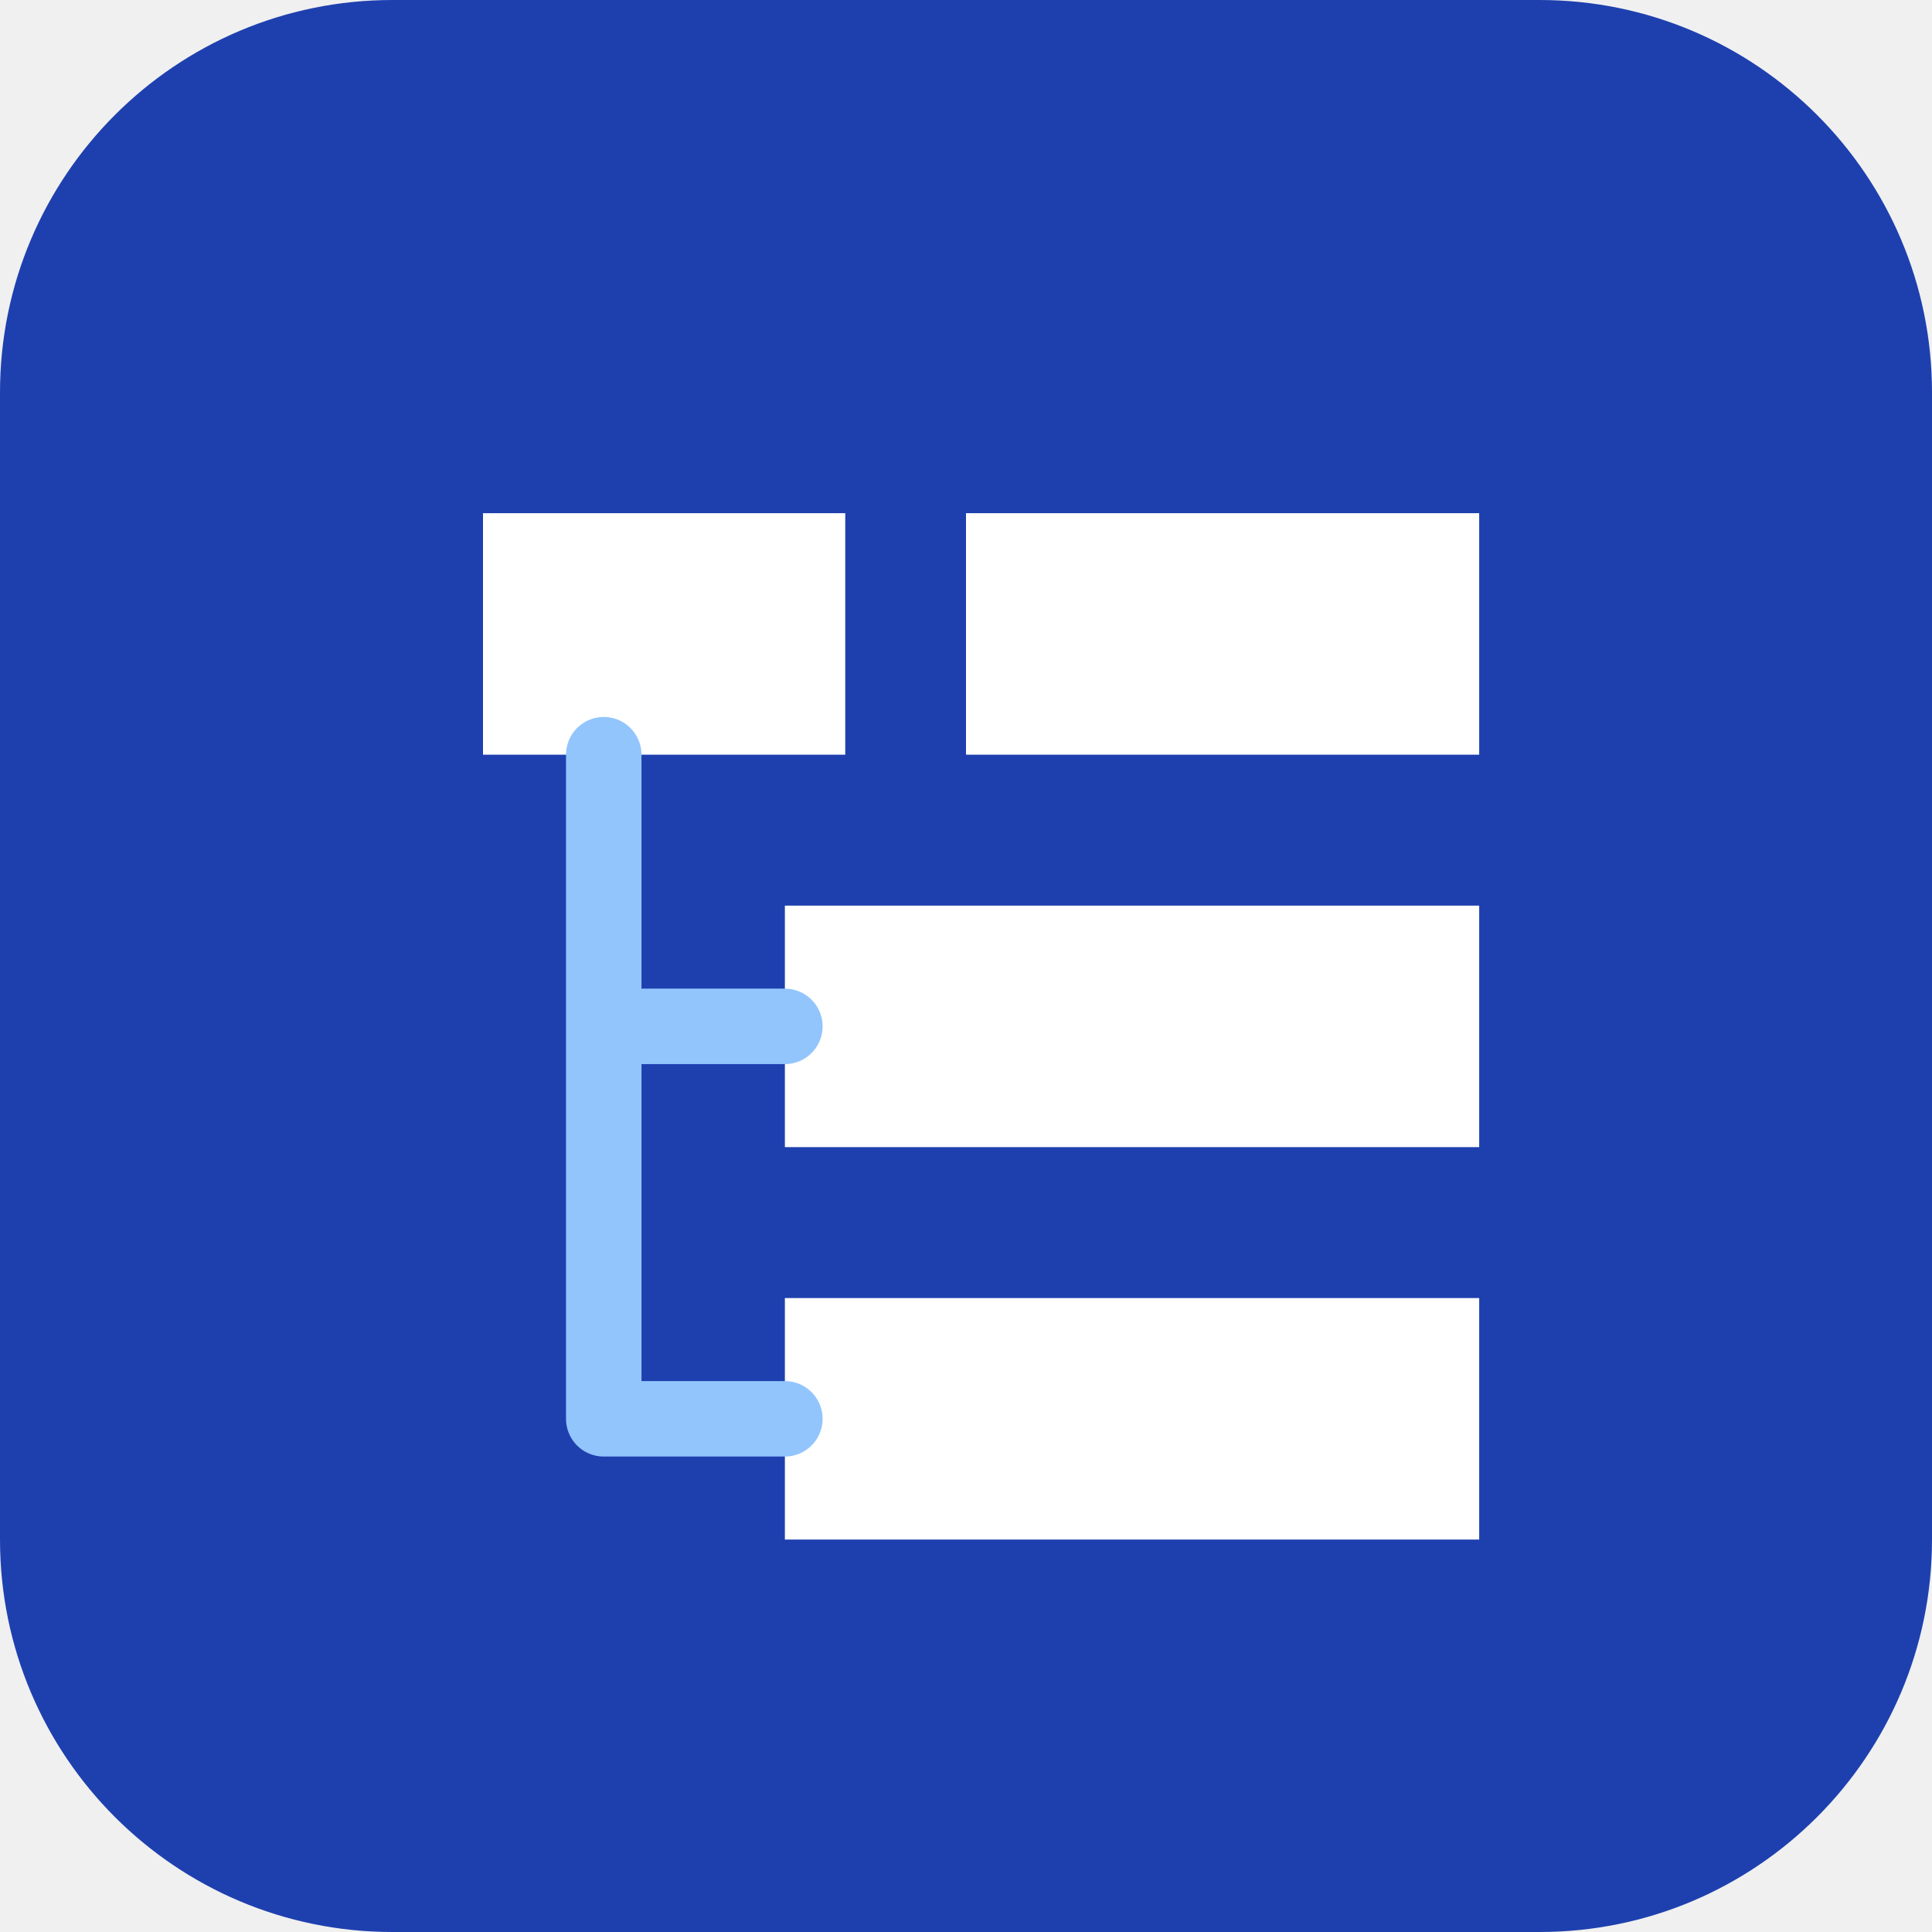
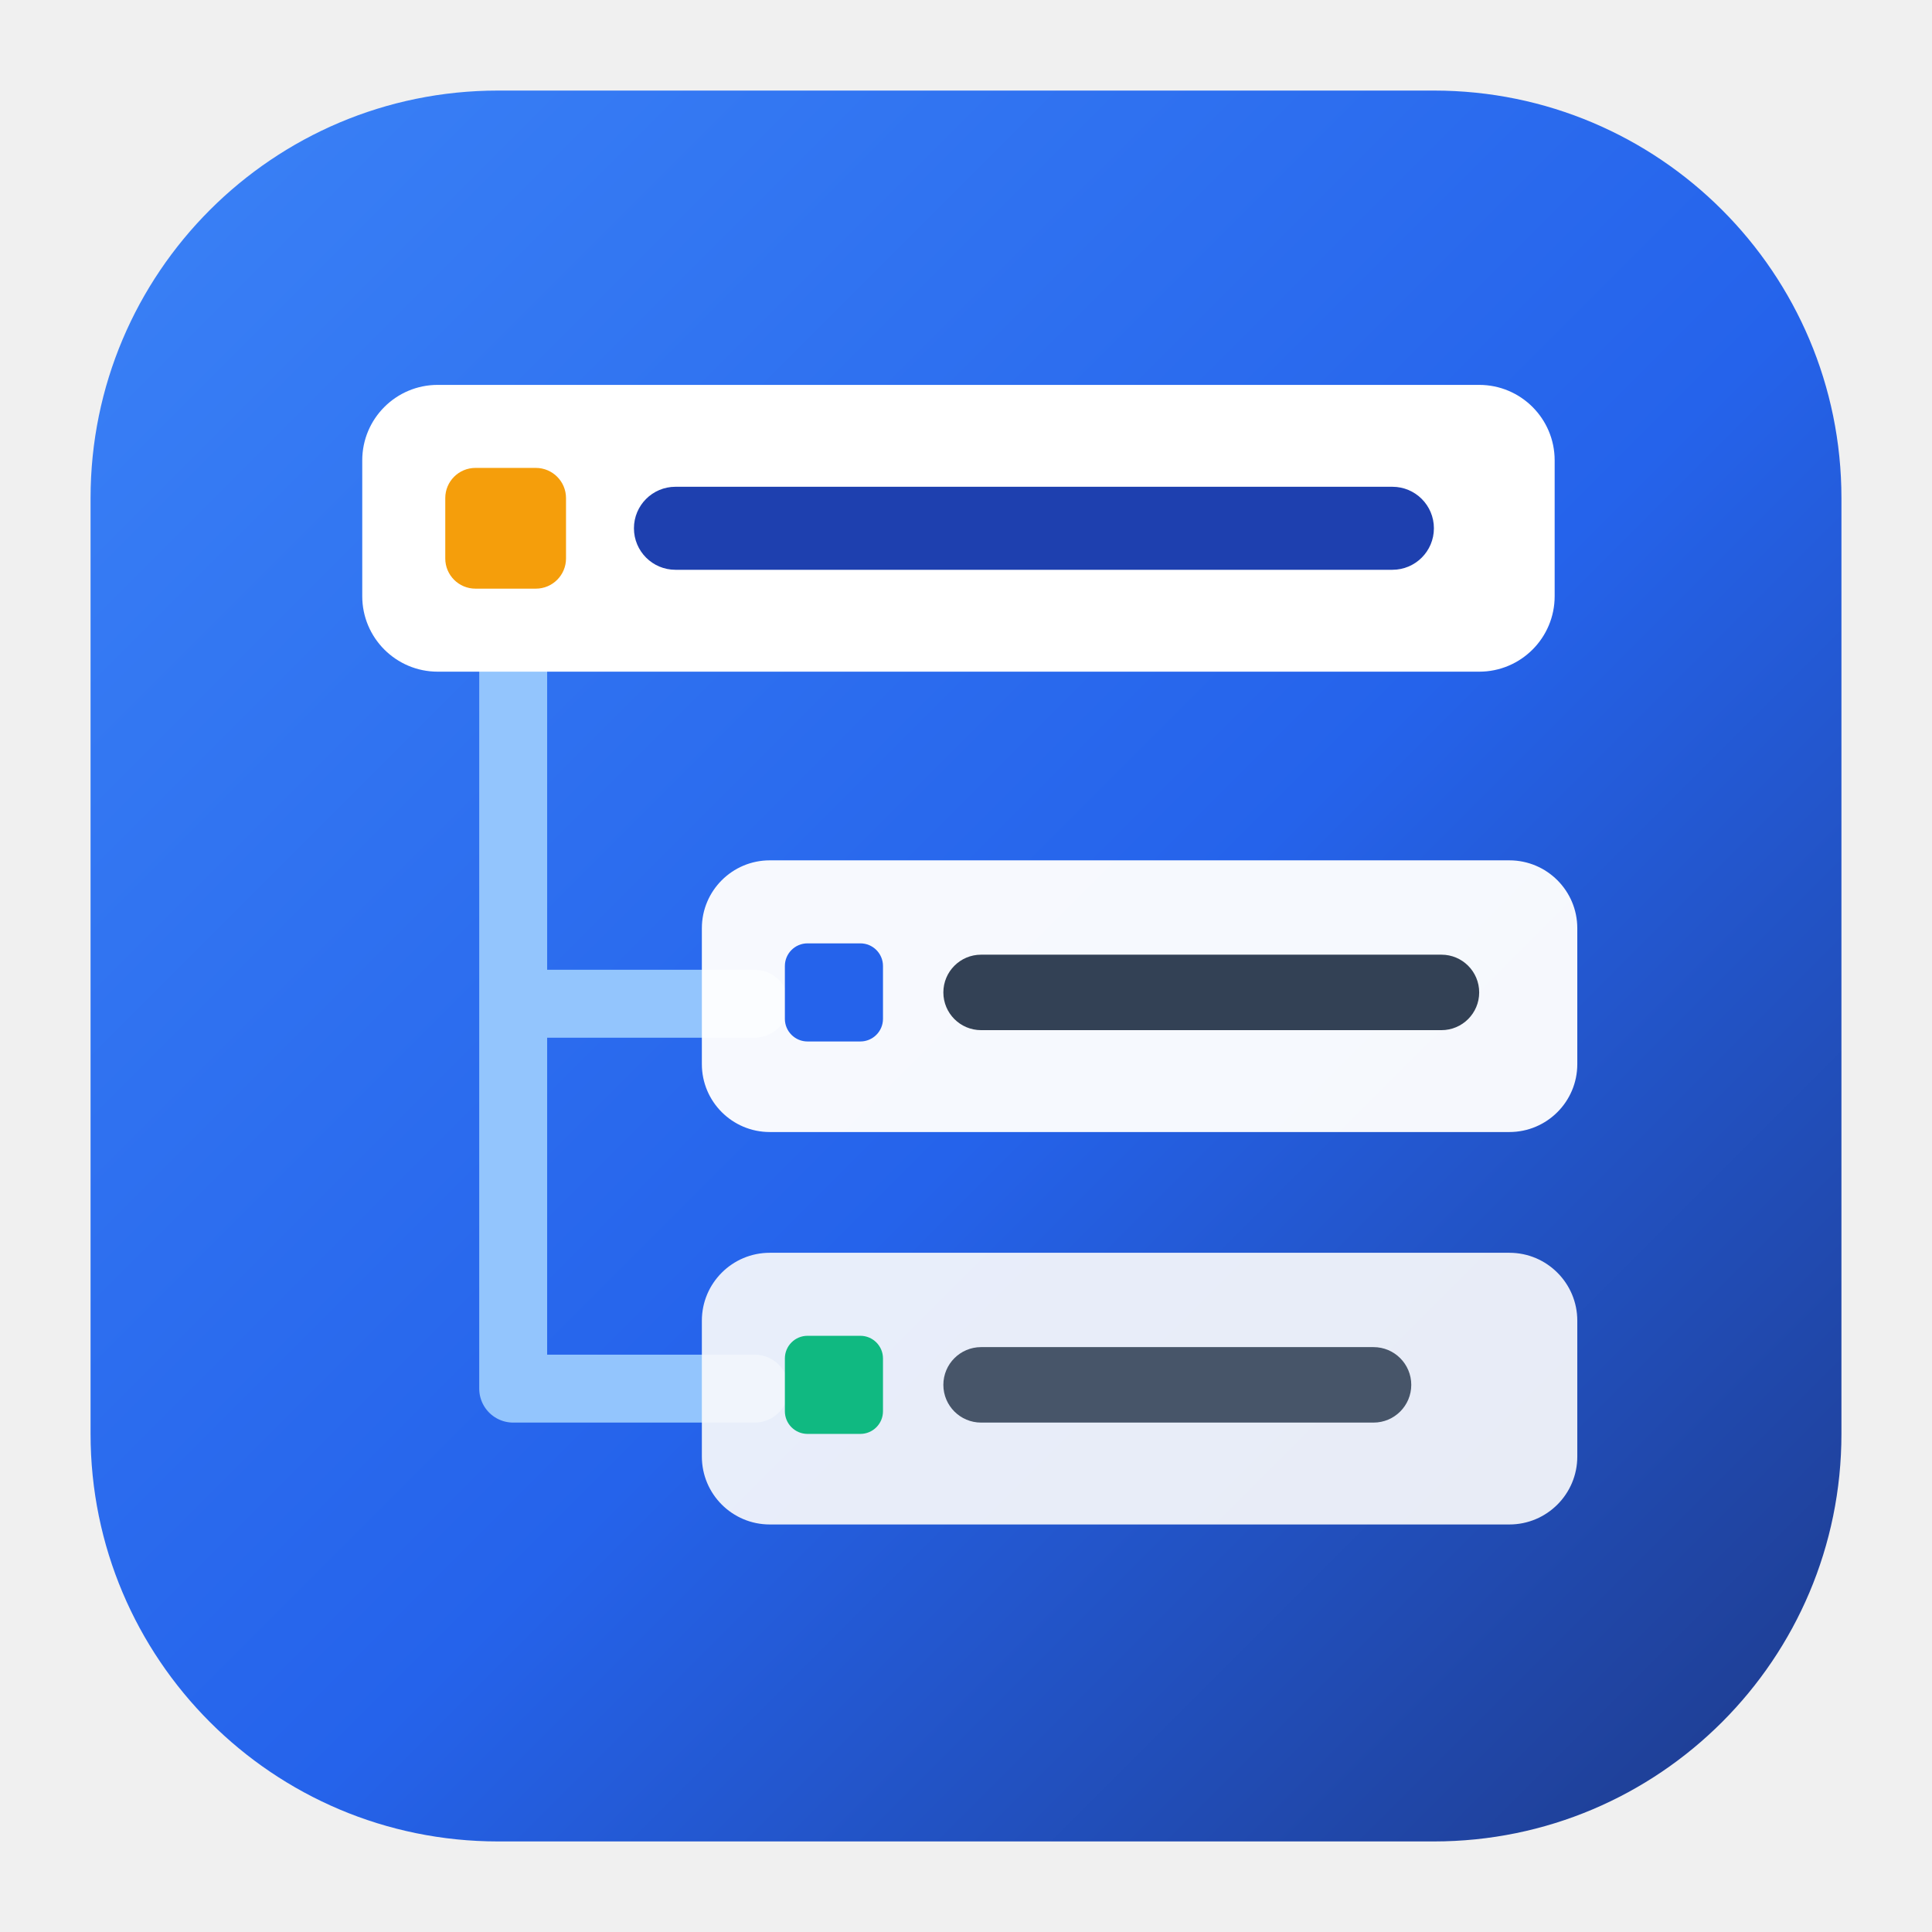
- <svg xmlns="http://www.w3.org/2000/svg" viewBox="0 0 128 128">
-   <rect width="128" height="128" rx="26" fill="#1e40af" />
-   <path d="M32 34h24v16H32zM64 34h34v16H64zM52 60h46v16H52zM52 86h46v16H52z" fill="#ffffff" />
-   <path d="M40 50v44h12M40 68h12" stroke="#93c5fd" stroke-width="5" stroke-linecap="round" stroke-linejoin="round" fill="none" />
+ <svg xmlns="http://www.w3.org/2000/svg" viewBox="0 0 512 512">
+   <defs>
+     <linearGradient id="bg" x1="0" y1="0" x2="1" y2="1">
+       <stop offset="0%" stop-color="#3b82f6" />
+       <stop offset="55%" stop-color="#2563eb" />
+       <stop offset="100%" stop-color="#1e3a8a" />
+     </linearGradient>
+   </defs>
+   <rect x="24" y="24" width="464" height="464" rx="108" fill="url(#bg)" />
+   <path d="M136 158 V368 M136 266 H200 M136 368 H200" stroke="#93c5fd" stroke-width="18" stroke-linecap="round" stroke-linejoin="round" fill="none" />
+   <rect x="96" y="102" width="316" height="76" rx="20" fill="#ffffff" />
+   <rect x="118" y="124" width="32" height="32" rx="8" fill="#f59e0b" />
+   <rect x="168" y="129" width="212" height="22" rx="11" fill="#1e40af" />
+   <rect x="186" y="228" width="232" height="72" rx="18" fill="#ffffff" fill-opacity="0.96" />
+   <rect x="208" y="250" width="26" height="26" rx="6" fill="#2563eb" />
+   <rect x="250" y="253" width="142" height="20" rx="10" fill="#334155" />
+   <rect x="186" y="332" width="232" height="72" rx="18" fill="#f8fafc" fill-opacity="0.92" />
+   <rect x="208" y="354" width="26" height="26" rx="6" fill="#10b981" />
+   <rect x="250" y="357" width="124" height="20" rx="10" fill="#475569" />
</svg>
